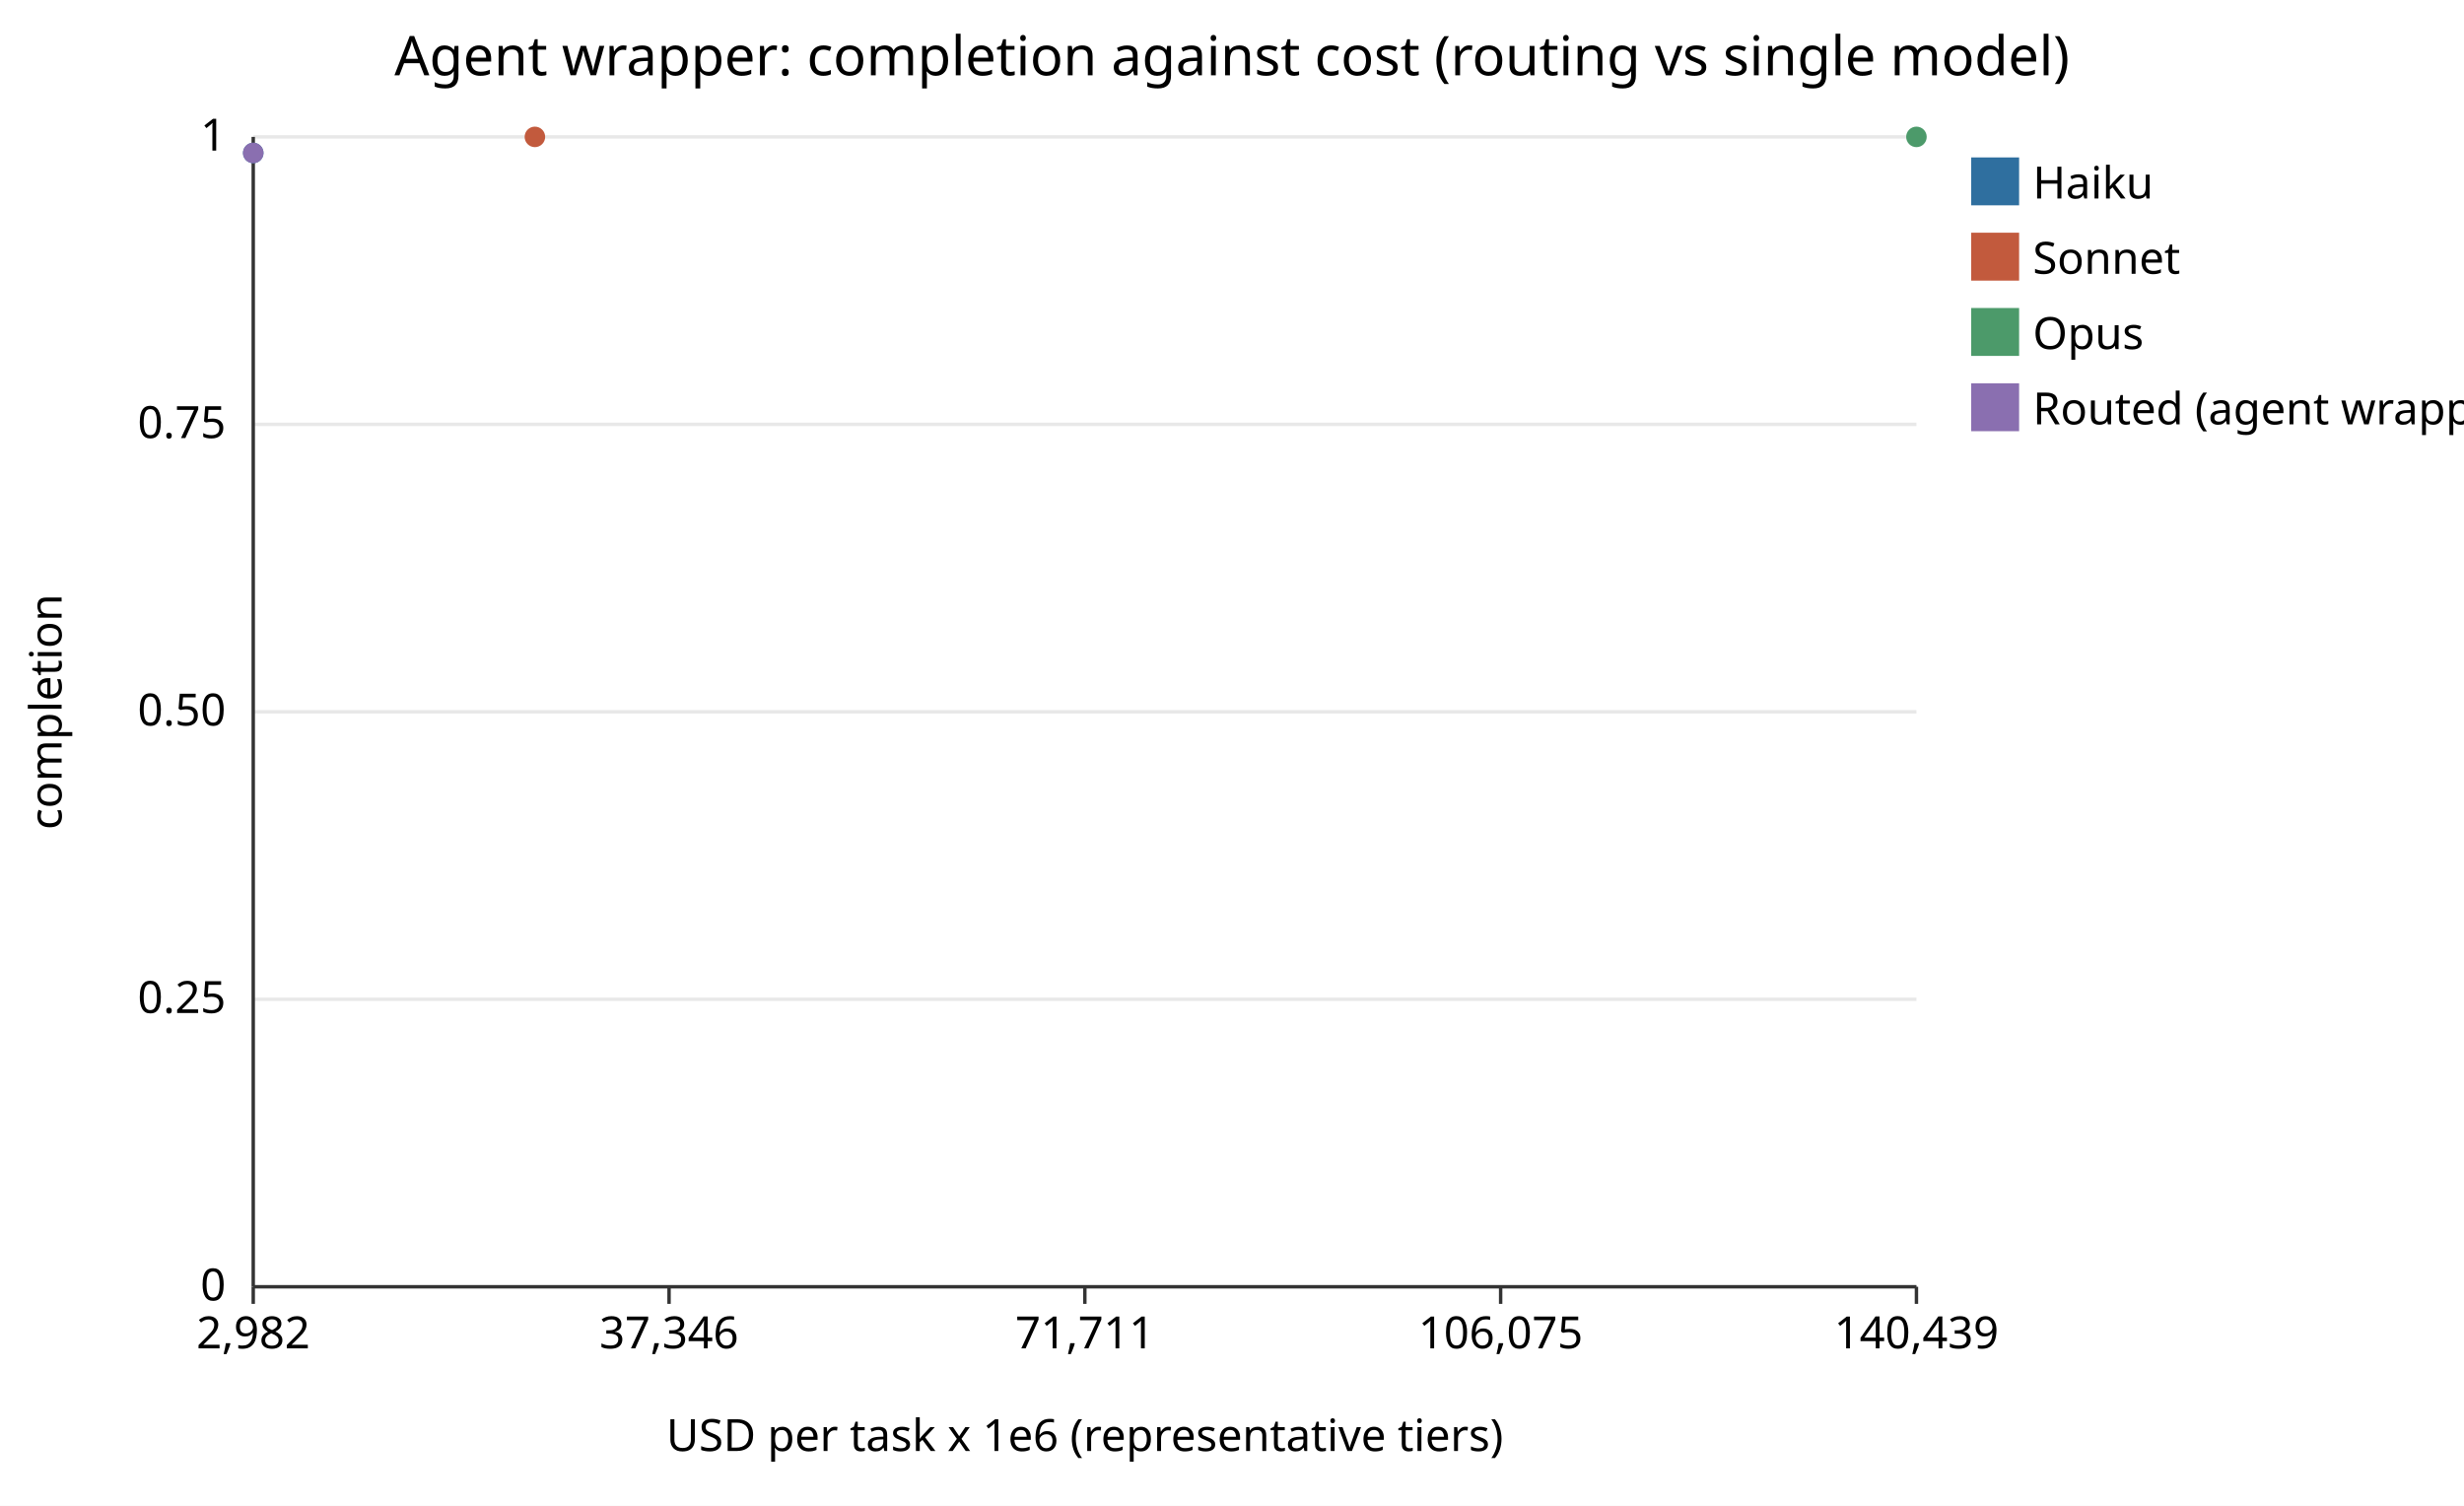
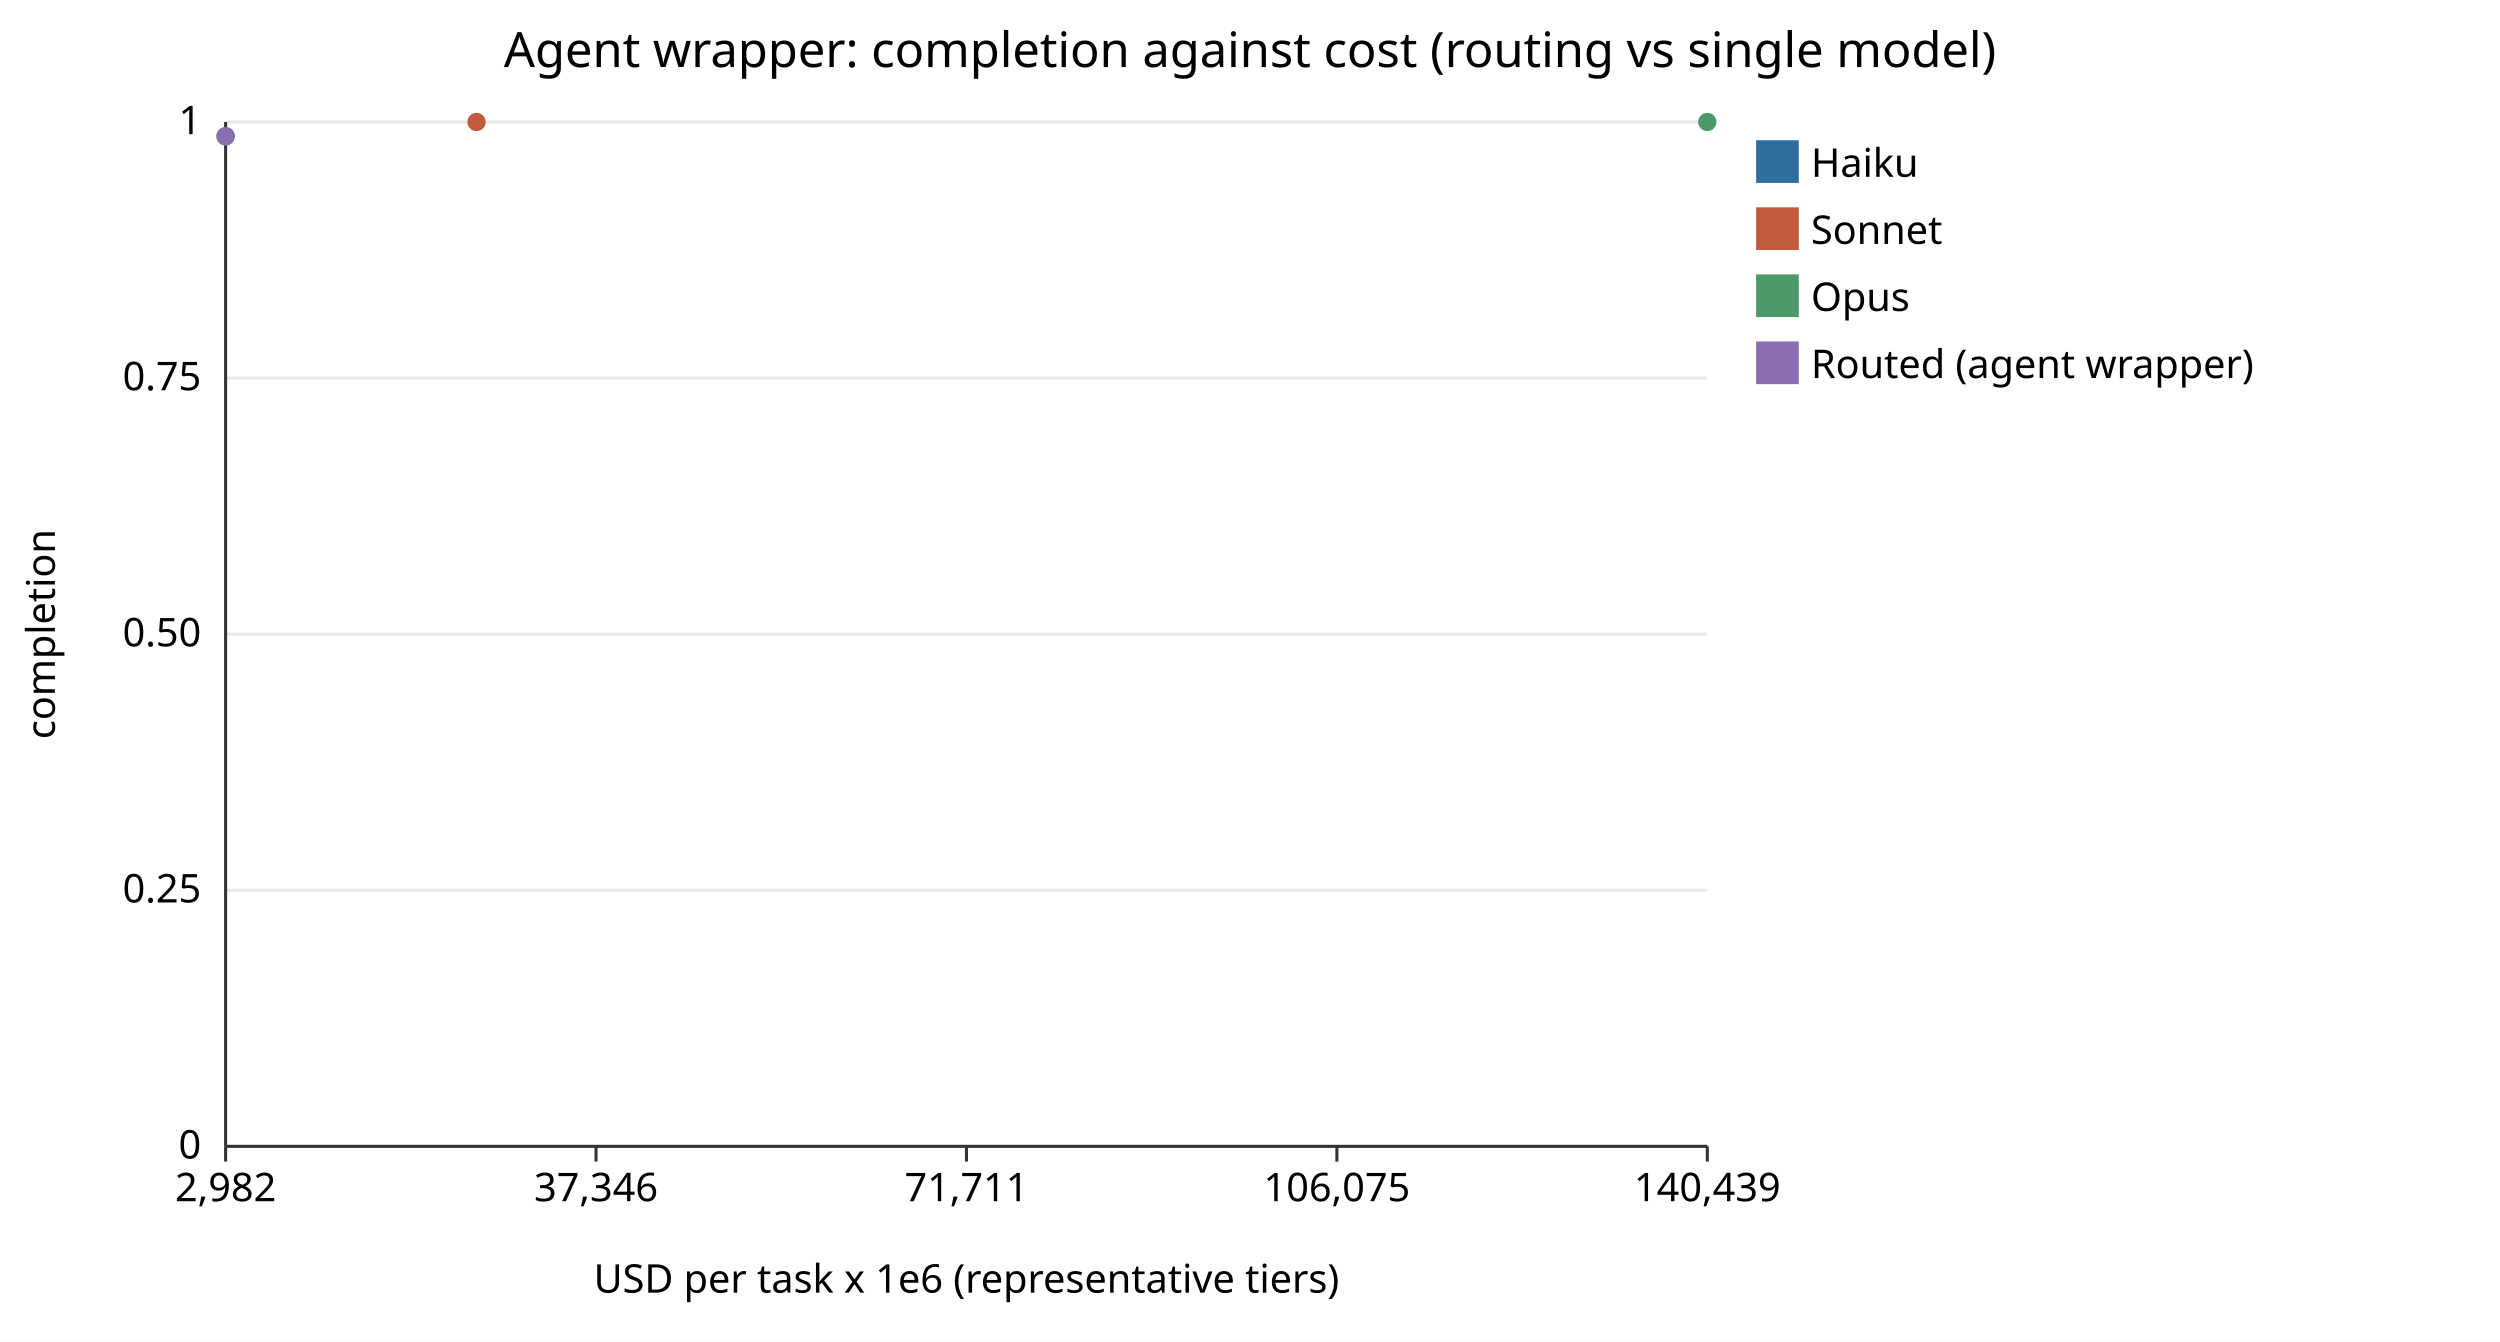
- <svg xmlns="http://www.w3.org/2000/svg" width="720" height="440" viewBox="0 0 720 440" font-family="sans-serif" font-size="13">
-   <rect width="720" height="440" fill="white" />
-   <text x="360" y="22" text-anchor="middle" font-size="16">Agent wrapper: completion against cost (routing vs single model)</text>
+ <svg xmlns="http://www.w3.org/2000/svg" width="820" height="440" viewBox="0 0 820 440" font-family="sans-serif" font-size="13">
+   <rect width="820" height="440" fill="white" />
+   <text x="410" y="22" text-anchor="middle" font-size="16">Agent wrapper: completion against cost (routing vs single model)</text>
  <line x1="74" y1="376.0" x2="560" y2="376.0" stroke="#e8e8e8" />
  <text x="66" y="380.0" text-anchor="end">0</text>
  <line x1="74" y1="292.0" x2="560" y2="292.0" stroke="#e8e8e8" />
  <text x="66" y="296.0" text-anchor="end">0.25</text>
  <line x1="74" y1="208.0" x2="560" y2="208.0" stroke="#e8e8e8" />
  <text x="66" y="212.0" text-anchor="end">0.50</text>
  <line x1="74" y1="124.0" x2="560" y2="124.0" stroke="#e8e8e8" />
  <text x="66" y="128.0" text-anchor="end">0.75</text>
  <line x1="74" y1="40.0" x2="560" y2="40.0" stroke="#e8e8e8" />
  <text x="66" y="44.0" text-anchor="end">1</text>
  <line x1="74.0" y1="376" x2="74.0" y2="381" stroke="#333" />
  <text x="74.0" y="394" text-anchor="middle">2,982</text>
  <line x1="195.5" y1="376" x2="195.5" y2="381" stroke="#333" />
  <text x="195.5" y="394" text-anchor="middle">37,346</text>
  <line x1="317.0" y1="376" x2="317.0" y2="381" stroke="#333" />
  <text x="317.0" y="394" text-anchor="middle">71,711</text>
  <line x1="438.5" y1="376" x2="438.5" y2="381" stroke="#333" />
  <text x="438.5" y="394" text-anchor="middle">106,075</text>
  <line x1="560.0" y1="376" x2="560.0" y2="381" stroke="#333" />
  <text x="560.0" y="394" text-anchor="middle">140,439</text>
  <line x1="74" y1="376" x2="560" y2="376" stroke="#333" />
  <line x1="74" y1="376" x2="74" y2="40" stroke="#333" />
  <text x="317" y="424" text-anchor="middle">USD per task x 1e6 (representative tiers)</text>
  <text x="18" y="208" text-anchor="middle" transform="rotate(-90 18 208)">completion</text>
  <path d="M74.0 44.7" fill="none" stroke="#2f6f9f" stroke-width="2.5" />
  <circle cx="74.0" cy="44.7" r="3" fill="#2f6f9f" />
  <rect x="576" y="46" width="14" height="14" fill="#2f6f9f" />
  <text x="594" y="58">Haiku</text>
  <path d="M156.3 40.0" fill="none" stroke="#c25a3d" stroke-width="2.5" />
  <circle cx="156.3" cy="40.0" r="3" fill="#c25a3d" />
  <rect x="576" y="68" width="14" height="14" fill="#c25a3d" />
  <text x="594" y="80">Sonnet</text>
  <path d="M560.0 40.0" fill="none" stroke="#4c9a6a" stroke-width="2.5" />
  <circle cx="560.0" cy="40.0" r="3" fill="#4c9a6a" />
  <rect x="576" y="90" width="14" height="14" fill="#4c9a6a" />
  <text x="594" y="102">Opus</text>
  <path d="M74.0 44.7" fill="none" stroke="#8a6fb0" stroke-width="2.5" />
  <circle cx="74.0" cy="44.7" r="3" fill="#8a6fb0" />
  <rect x="576" y="112" width="14" height="14" fill="#8a6fb0" />
  <text x="594" y="124">Routed (agent wrapper)</text>
</svg>
